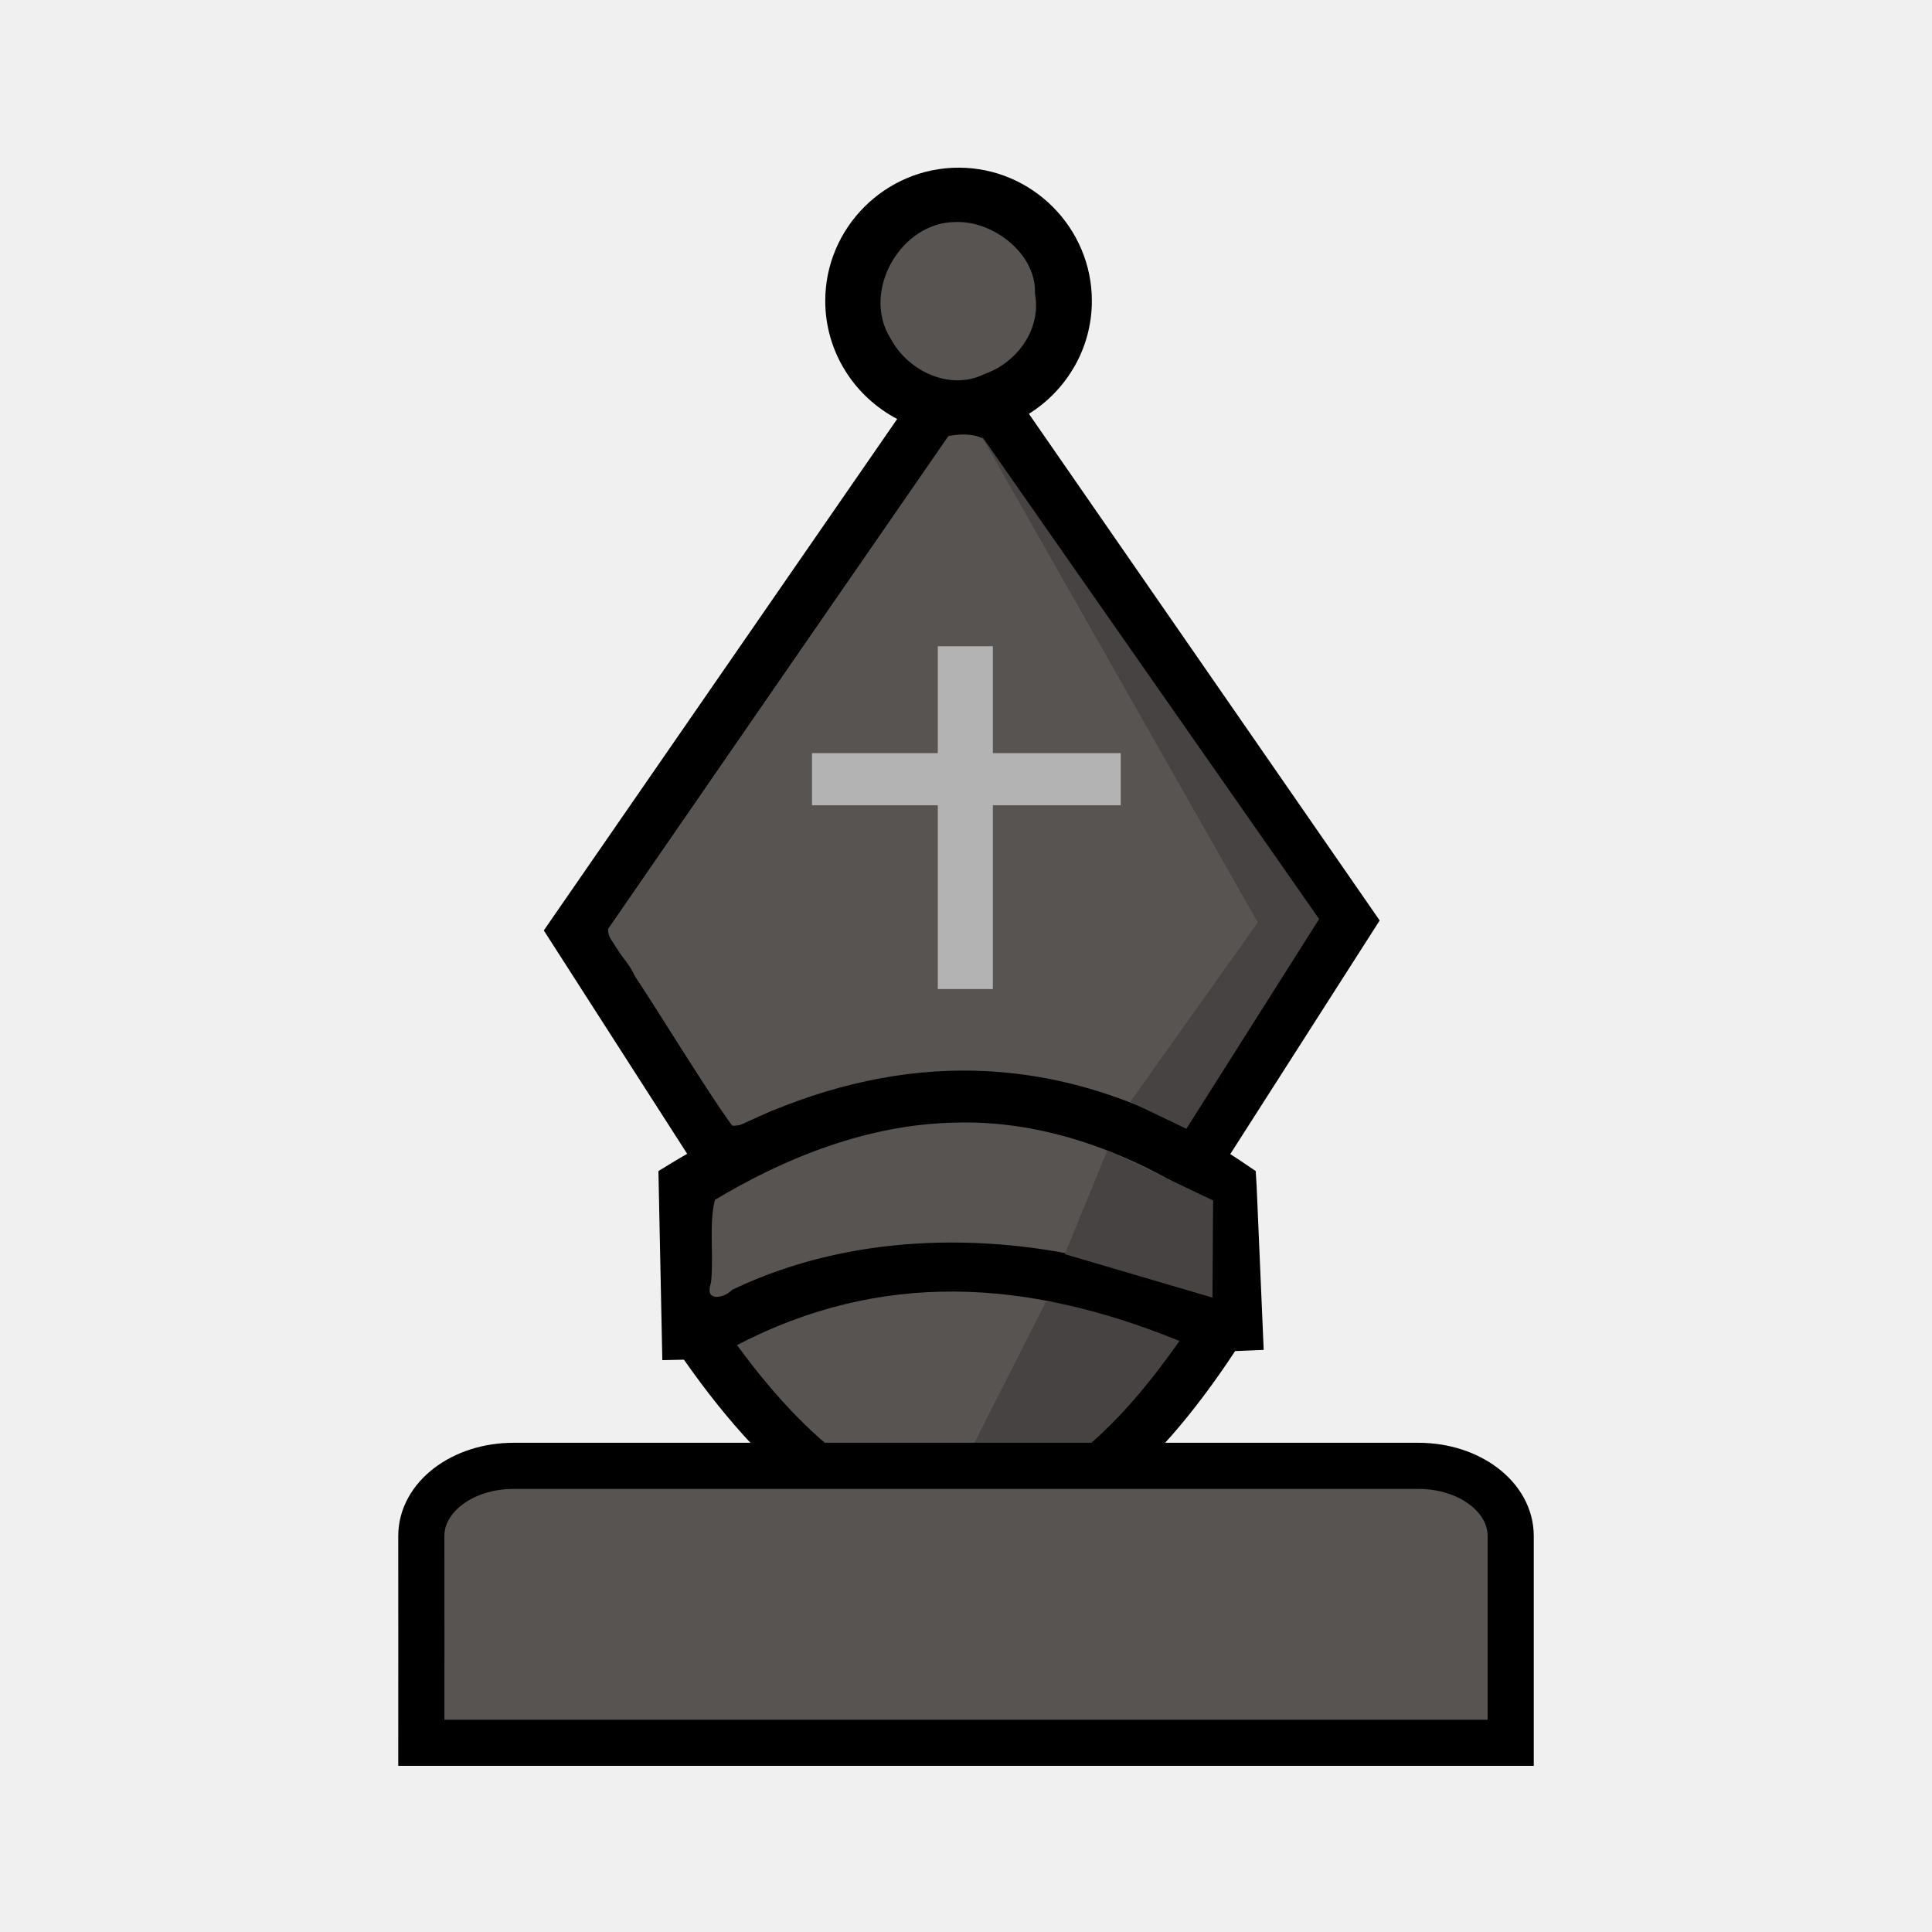
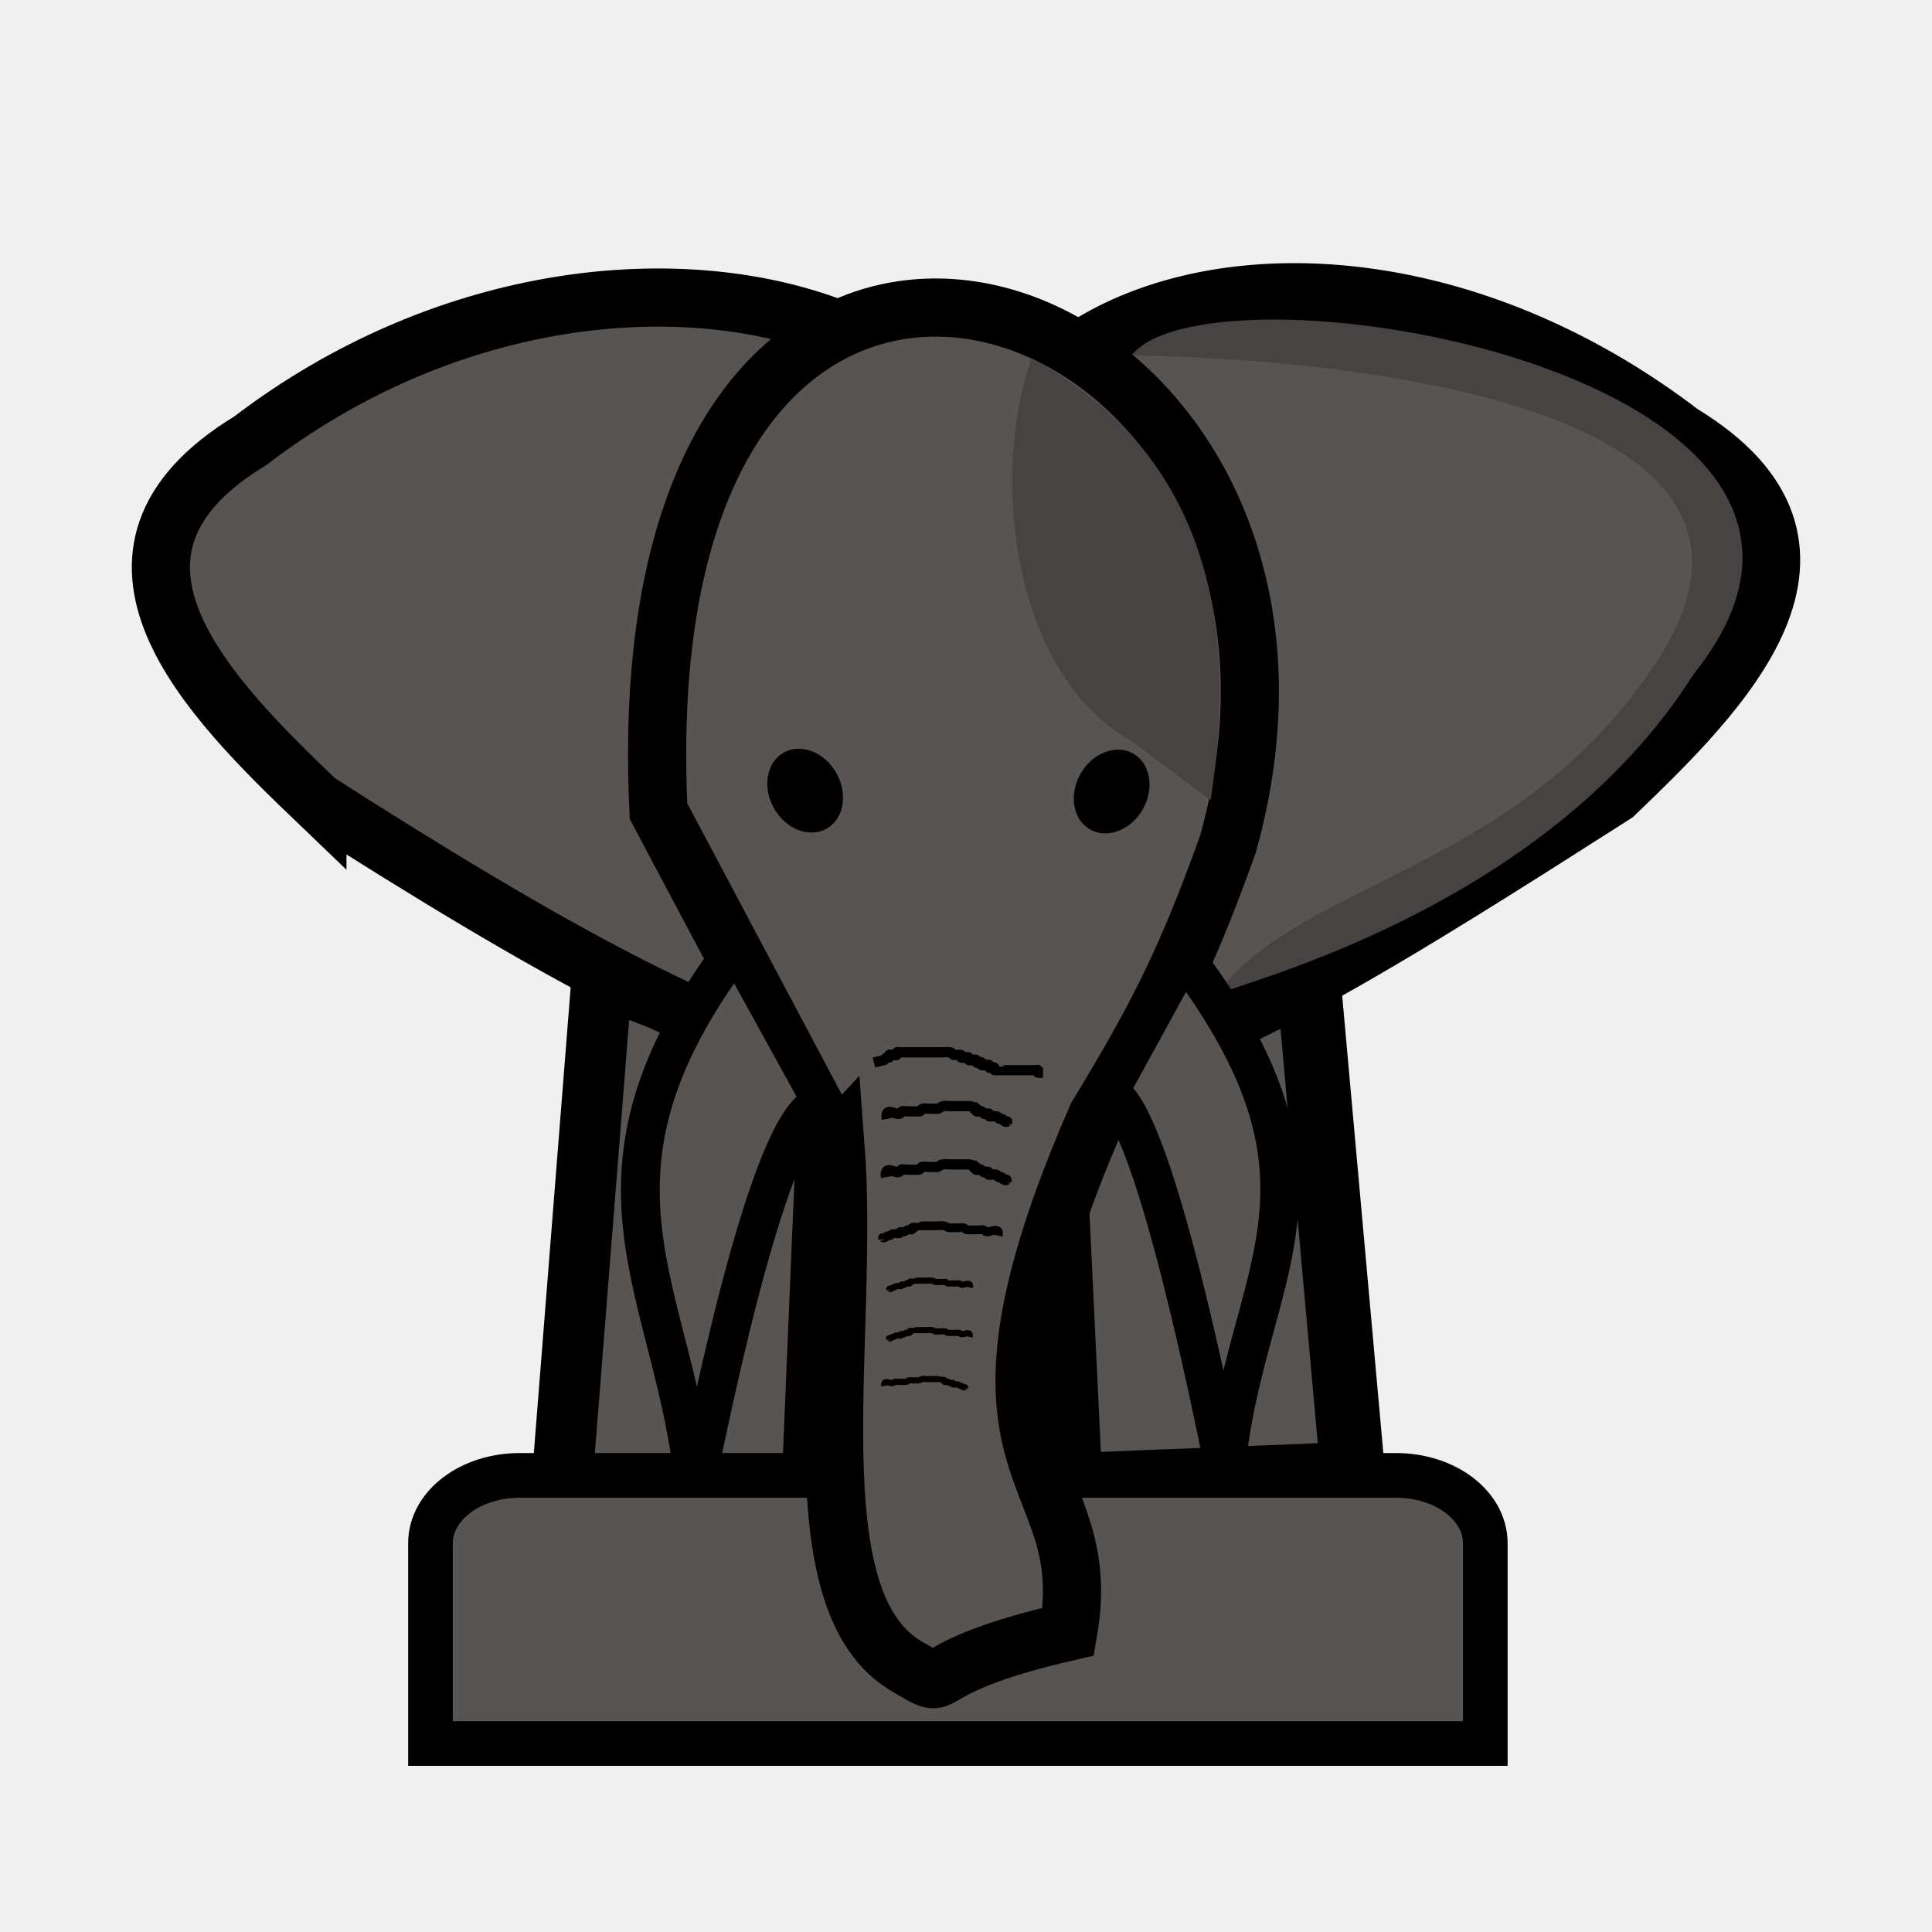
- <svg xmlns="http://www.w3.org/2000/svg" width="50mm" height="50mm" clip-rule="evenodd" fill-rule="evenodd" image-rendering="optimizeQuality" shape-rendering="geometricPrecision" text-rendering="geometricPrecision" version="1.1" viewBox="0 0 50 50" id="svg9033">
+ <svg xmlns="http://www.w3.org/2000/svg" id="svg9033" viewBox="0 0 50 50" version="1.1" text-rendering="geometricPrecision" shape-rendering="geometricPrecision" image-rendering="optimizeQuality" fill-rule="evenodd" clip-rule="evenodd" height="50mm" width="50mm">
  <defs id="defs9037" />
-   <g id="g1953" transform="translate(390.121,-140.344)">
-     <path id="path11528-7" d="m -365.718,151.444 c -2.966,4.278 -5.91,8.574 -8.868,12.859 -0.088,0.532 0.511,0.923 0.702,1.396 0.871,1.314 1.671,2.697 2.587,3.968 0.486,0.13 0.983,-0.341 1.474,-0.458 2.219,-0.897 4.761,-1.193 7.097,-0.65 1.135,0.208 2.202,0.685 3.232,1.161 0.506,-0.157 0.651,-0.893 1.004,-1.283 0.865,-1.401 1.829,-2.752 2.578,-4.219 -0.145,-0.648 -0.736,-1.147 -1.057,-1.734 -2.513,-3.658 -5.045,-7.302 -7.57,-10.952 -0.32,-0.2 -0.826,-0.181 -1.18,-0.087 z" style="opacity:1;fill:#575452;fill-opacity:1;stroke:#000000;stroke-width:0.424;stroke-linecap:square;stroke-linejoin:miter;stroke-miterlimit:4;stroke-dasharray:none;stroke-dashoffset:0;stroke-opacity:1;paint-order:fill markers stroke" />
-     <path id="path11536-0" d="m -365.629,173.546 c -1.908,-0.011 -3.802,0.507 -5.484,1.392 -0.288,0.192 -0.033,0.516 0.131,0.693 1.146,1.46 2.48,2.914 4.269,3.56 0.744,0.265 1.557,0.346 2.326,0.143 1.737,-0.422 3.071,-1.738 4.169,-3.079 0.279,-0.385 0.636,-0.733 0.836,-1.162 -0.018,-0.357 -0.487,-0.367 -0.745,-0.505 -1.759,-0.653 -3.617,-1.083 -5.503,-1.042 z" style="opacity:1;fill:#575452;fill-opacity:1;stroke:none;stroke-width:0.212;stroke-linecap:square;stroke-linejoin:miter;stroke-miterlimit:4;stroke-dasharray:none;stroke-dashoffset:0;stroke-opacity:1;paint-order:fill markers stroke" />
-     <path id="path11629-9" d="m -363.055,174.037 -2.596,5.122 c 2.783,0.127 4.616,-1.87 6.104,-4.209 -1.158,-0.338 -2.239,-0.908 -3.508,-0.912 z" style="fill:#464342;fill-opacity:1;fill-rule:evenodd;stroke:none;stroke-width:0.265px;stroke-linecap:butt;stroke-linejoin:miter;stroke-opacity:1" />
-     <g transform="translate(-1.076376,-52.13282)" id="g9931-3">
-       <g id="g9317-3-6" transform="matrix(0.9073533,0,0,0.9073533,-211.6495,18.49866)">
-         <g transform="matrix(1.969492,0,0,1.969492,764.4273,-157.5492)" id="g6233-1-0">
-           <path id="path20940-7-6" transform="matrix(0.148058,0,0,0.148058,-269.4014,70.23545)" d="m -1378.637,739.871 c -7.17,0 -13.047,5.863 -13.047,13.033 10e-5,5.005 2.869,9.367 7.037,11.549 l -34.566,50.029 14.023,21.848 c -0.528,0.312 -1.06,0.608 -1.584,0.936 l -1.227,0.752 0.381,18.494 2.113,-0.045 c 8.839,12.62 17.906,19.145 27.318,18.947 9.674,-0.203 18.463,-7.428 26.596,-19.787 l 2.795,-0.117 -0.688,-15.988 -0.092,-1.504 -1.029,-0.699 c -0.487,-0.333 -0.974,-0.648 -1.461,-0.961 l 14.615,-22.852 -34.31,-49.557 c 3.687,-2.308 6.158,-6.397 6.158,-11.045 0,-7.17 -5.863,-13.033 -13.033,-13.033 z m 0,5.066 c 4.432,0 7.969,3.534 7.969,7.967 0,4.432 -3.536,7.969 -7.969,7.969 -4.432,0 -7.981,-3.536 -7.981,-7.969 0,-4.432 3.548,-7.967 7.981,-7.967 z m 2.512,20.75 -0.4,0.277 32.992,47.646 -12.904,20.186 c -7.83,-4.132 -15.577,-5.831 -23.137,-5.58 v -0.002 c -7.265,0.241 -14.353,2.285 -21.172,5.674 l -12.389,-19.301 33.652,-48.693 c 0.28,0.018 0.559,0.043 0.844,0.043 0.859,0 1.698,-0.089 2.512,-0.25 z m -1.728,67.535 c 7.526,0.076 15.26,2.454 23.357,7.75 l 0.404,9.4 c -8.366,-3.507 -16.746,-5.489 -25.02,-5.523 -7.99,-0.034 -15.881,1.751 -23.561,5.719 l -0.197,-9.623 c 8.223,-4.936 16.486,-7.808 25.016,-7.723 z m -1.186,16.582 c 7.166,0.045 14.481,1.767 21.996,4.828 -7.288,10.49 -14.462,15.574 -21.25,15.717 -6.678,0.14 -14.07,-4.441 -22.023,-15.311 6.987,-3.633 14.058,-5.28 21.277,-5.234 z" style="color:#000000;font-style:normal;font-variant:normal;font-weight:normal;font-stretch:normal;font-size:medium;line-height:normal;font-family:sans-serif;font-variant-ligatures:normal;font-variant-position:normal;font-variant-caps:normal;font-variant-numeric:normal;font-variant-alternates:normal;font-feature-settings:normal;text-indent:0;text-align:start;text-decoration:none;text-decoration-line:none;text-decoration-style:solid;text-decoration-color:#000000;letter-spacing:normal;word-spacing:normal;text-transform:none;writing-mode:lr-tb;direction:ltr;text-orientation:mixed;dominant-baseline:auto;baseline-shift:baseline;text-anchor:start;white-space:normal;shape-padding:0;clip-rule:nonzero;display:inline;overflow:visible;visibility:visible;opacity:1;isolation:auto;mix-blend-mode:normal;color-interpolation:sRGB;color-interpolation-filters:linearRGB;solid-color:#000000;solid-opacity:1;vector-effect:none;fill:#000000;fill-opacity:1;fill-rule:nonzero;stroke:none;stroke-width:5.066;stroke-linecap:butt;stroke-linejoin:miter;stroke-miterlimit:4;stroke-dasharray:none;stroke-dashoffset:0;stroke-opacity:1;color-rendering:auto;image-rendering:auto;shape-rendering:auto;text-rendering:auto;enable-background:accumulate" />
-         </g>
-         <g transform="matrix(0.8706984,0,0,0.8706984,-21.7542,27.59641)" id="g6282-8-2">
-           <path style="color:#000000;font-style:normal;font-variant:normal;font-weight:normal;font-stretch:normal;font-size:medium;line-height:normal;font-family:sans-serif;font-variant-ligatures:normal;font-variant-position:normal;font-variant-caps:normal;font-variant-numeric:normal;font-variant-alternates:normal;font-feature-settings:normal;text-indent:0;text-align:start;text-decoration:none;text-decoration-line:none;text-decoration-style:solid;text-decoration-color:#000000;letter-spacing:normal;word-spacing:normal;text-transform:none;writing-mode:lr-tb;direction:ltr;text-orientation:mixed;dominant-baseline:auto;baseline-shift:baseline;text-anchor:start;white-space:normal;shape-padding:0;clip-rule:nonzero;display:inline;overflow:visible;visibility:visible;opacity:1;isolation:auto;mix-blend-mode:normal;color-interpolation:sRGB;color-interpolation-filters:linearRGB;solid-color:#000000;solid-opacity:1;vector-effect:none;fill:#b3b3b3;fill-opacity:1;fill-rule:nonzero;stroke:none;stroke-width:1.379;stroke-linecap:square;stroke-linejoin:miter;stroke-miterlimit:4;stroke-dasharray:none;stroke-dashoffset:0;stroke-opacity:1;paint-order:fill markers stroke;color-rendering:auto;image-rendering:auto;shape-rendering:auto;text-rendering:auto;enable-background:accumulate" d="m -168.836,209.693 v 0.689 2.811 h -4.121 v 1.709 h 4.121 v 6.02 h 1.803 v -6.02 h 4.188 v -1.709 h -4.188 v -3.5 z" id="rect6276-5-6" />
-         </g>
-         <path transform="scale(0.2645833)" id="path6324-8-1" d="m -638.292,765.261 c -2.101,-0.778 -3.833,-2.346 -4.935,-4.468 -0.868,-1.672 -0.979,-2.217 -0.837,-4.122 0.565,-7.603 9.386,-10.826 14.636,-5.348 4.017,4.191 2.665,11.044 -2.684,13.601 -1.696,0.811 -4.49,0.963 -6.18,0.337 z" style="opacity:1;fill:#ffffff;fill-opacity:1;stroke:none;stroke-width:2.004;stroke-linecap:square;stroke-linejoin:miter;stroke-miterlimit:4;stroke-dasharray:none;stroke-dashoffset:0;stroke-opacity:1;paint-order:fill markers stroke" />
-       </g>
-       <path id="rect4661-3-4-1-5-6-8" d="m -375.754,230.413 c -1.323,0 -2.387,0.809 -2.387,1.814 0.004,1.794 -4.2e-4,3.736 0,5.353 h 28.193 c -1e-4,-1.974 0,-3.496 0,-5.353 0,-1.005 -1.065,-1.814 -2.387,-1.814 z" style="opacity:1;fill:#575452;fill-opacity:1;stroke:#000000;stroke-width:1.194;stroke-linecap:square;stroke-linejoin:miter;stroke-miterlimit:4;stroke-dasharray:none;stroke-dashoffset:0;stroke-opacity:1;paint-order:fill markers stroke" />
-     </g>
-     <path id="path11530-9" d="m -365.439,169.186 c -2.267,0.051 -4.453,0.914 -6.362,2.073 -0.204,0.689 -0.056,1.499 -0.127,2.233 -0.213,0.672 0.459,0.793 0.877,0.409 2.907,-1.383 6.324,-1.473 9.424,-0.713 0.95,0.21 1.827,0.644 2.769,0.853 0.476,-0.224 0.13,-0.88 0.205,-1.287 -0.129,-0.583 0.217,-1.497 -0.531,-1.732 -1.877,-1.152 -4.03,-1.91 -6.255,-1.836 z" style="opacity:1;fill:#575452;fill-opacity:1;stroke:#000000;stroke-width:0.424;stroke-linecap:square;stroke-linejoin:miter;stroke-miterlimit:4;stroke-dasharray:none;stroke-dashoffset:0;stroke-opacity:1;paint-order:fill markers stroke" />
-     <path id="path11534-3" d="m -365.376,145.878 c -1.595,-0.01 -2.73,1.974 -1.88,3.333 0.506,0.942 1.702,1.496 2.708,1.004 0.928,-0.336 1.602,-1.289 1.424,-2.292 0.032,-1.133 -1.177,-2.077 -2.252,-2.045 z" style="opacity:1;fill:#575452;fill-opacity:1;stroke:#000000;stroke-width:0.424;stroke-linecap:square;stroke-linejoin:miter;stroke-miterlimit:4;stroke-dasharray:none;stroke-dashoffset:0;stroke-opacity:1;paint-order:fill markers stroke" />
-     <path id="path11621-0" d="m -364.742,151.588 7.172,12.628 -3.299,4.645 1.451,0.696 3.436,-5.429 z" style="fill:#464342;fill-opacity:1;fill-rule:evenodd;stroke:none;stroke-width:0.265px;stroke-linecap:butt;stroke-linejoin:miter;stroke-opacity:1" />
-     <path id="path11627-3" d="m -361.464,170.116 -1.099,2.686 3.82,1.124 0.017,-2.514 c -0.965,-0.46 -1.992,-0.954 -2.737,-1.297 z" style="fill:#464342;fill-opacity:1;fill-rule:evenodd;stroke:none;stroke-width:0.265px;stroke-linecap:butt;stroke-linejoin:miter;stroke-opacity:1" />
+   <g transform="translate(-0.3768612)" id="g19033">
+     <path style="fill:#575452;fill-opacity:1;fill-rule:evenodd;stroke:#000000;stroke-width:1.667;stroke-linecap:butt;stroke-linejoin:miter;stroke-opacity:1" d="M 34.17,24.595 35.389,38.148 28.074,38.44 27.52,26.838 Z" id="path18997-2" />
+     <path style="opacity:1;fill:#575452;fill-opacity:1;stroke:#000000;stroke-width:1.505;stroke-linecap:square;stroke-linejoin:miter;stroke-miterlimit:4;stroke-dasharray:none;stroke-dashoffset:0;stroke-opacity:1;paint-order:fill markers stroke" d="M 42.163,20.558 C 30.983,27.695 22.16,33.234 26.931,17.658 21.878,8.863 33.981,3.639 43.891,11.213 c 4.831,2.929 1.06,6.673 -1.728,9.345 z" id="path18599" />
+     <path style="fill:#464342;fill-opacity:1;fill-rule:evenodd;stroke:none;stroke-width:0.265px;stroke-linecap:butt;stroke-linejoin:miter;stroke-opacity:1" d="m 29.659,9.198 c 5.367,0.075 17.836,1.222 13.67,7.804 -3.568,5.578 -9.263,5.73 -11.487,8.751 0.302,-0.246 8.456,-2.11 12.364,-8.304 C 50.433,9.691 31.761,6.538 29.659,9.198 Z" id="path18980" />
+     <path style="fill:#575452;fill-opacity:1;fill-rule:evenodd;stroke:#000000;stroke-width:1.575;stroke-linecap:butt;stroke-linejoin:miter;stroke-opacity:1" d="m 15.957,25.284 -1.08,13.654 6.483,0.295 0.491,-11.689 z" id="path18997" />
+     <path style="opacity:1;fill:#575452;fill-opacity:1;stroke:#000000;stroke-width:1.505;stroke-linecap:square;stroke-linejoin:miter;stroke-miterlimit:4;stroke-dasharray:none;stroke-dashoffset:0;stroke-opacity:1;paint-order:fill markers stroke" d="M 8.591,20.745 C 19.77,27.883 30.096,33.234 25.324,17.658 30.377,8.863 16.773,3.827 6.863,11.401 c -4.831,2.929 -1.06,6.673 1.728,9.345 z" id="path18599-0" />
+     <path style="opacity:1;fill:#575452;fill-opacity:1;stroke:#000000;stroke-width:1.156;stroke-linecap:square;stroke-linejoin:miter;stroke-miterlimit:4;stroke-dasharray:none;stroke-dashoffset:0;stroke-opacity:1;paint-order:fill markers stroke" d="m 13.829,38.183 c -1.281,0 -2.311,0.783 -2.311,1.756 9.69e-4,1.746 -2.7e-4,3.587 0,5.183 h 27.298 c -9.5e-5,-1.911 0,-3.385 0,-5.183 0,-0.973 -1.031,-1.756 -2.311,-1.756 z" id="rect4661-3-4-1-5-6-1-0" />
+     <path style="fill:#575452;fill-opacity:1;fill-rule:evenodd;stroke:#000000;stroke-width:1.505;stroke-linecap:butt;stroke-linejoin:miter;stroke-opacity:1" d="M 21.998,29.621 17.419,20.993 C 16.427,0.247 36.299,7.107 32.153,21.856 c -1.053,2.928 -1.778,4.395 -3.385,7.035 -4.166,9.534 0.021,8.911 -0.744,13.336 -4.274,0.983 -2.857,1.664 -4.165,0.907 -2.948,-1.704 -1.474,-8.47 -1.86,-13.514 z" id="path18597" />
+     <path style="fill:#575452;fill-opacity:1;fill-rule:evenodd;stroke:#000000;stroke-width:1.003;stroke-linecap:butt;stroke-linejoin:miter;stroke-opacity:1" d="m 19.433,24.513 c -4.552,6.036 -1.547,8.853 -1.076,14.055 2.746,-13.617 3.802,-9.148 3.532,-9.597 z" id="path18617" />
+     <ellipse style="opacity:1;fill:#000000;fill-opacity:1;stroke:none;stroke-width:1.014;stroke-linecap:square;stroke-linejoin:miter;stroke-miterlimit:4;stroke-dasharray:none;stroke-dashoffset:0;stroke-opacity:1;paint-order:fill markers stroke" id="path18797" cx="28.255" cy="-8.39" rx="1.13" ry="0.927" transform="rotate(60.50412)" />
+     <path style="fill:#575452;fill-opacity:1;fill-rule:evenodd;stroke:#000000;stroke-width:1.003;stroke-linecap:butt;stroke-linejoin:miter;stroke-opacity:1" d="m 31.012,24.735 c 4.552,6.036 1.547,8.19 1.076,13.391 -2.746,-13.617 -3.536,-8.949 -3.267,-9.398 z" id="path18617-3" />
+     <path style="fill:none;fill-rule:evenodd;stroke:#000000;stroke-width:0.265px;stroke-linecap:butt;stroke-linejoin:miter;stroke-opacity:1" d="m 22.994,27.498 c 0.088,-0.022 0.177,-0.044 0.265,-0.066 0.022,-0.022 0.038,-0.052 0.066,-0.066 0.02,-0.01 0.051,0.016 0.066,0 0.016,-0.016 -0.016,-0.051 0,-0.066 0.033,-0.033 0.166,0.033 0.199,0 0.016,-0.016 -0.016,-0.051 0,-0.066 0.016,-0.016 0.044,0 0.066,0 0.155,0 0.31,0 0.465,0 0.199,0 0.398,0 0.597,0 0.035,0 0.248,-0.009 0.265,0 0.028,0.014 0.038,0.052 0.066,0.066 0.026,0.013 0.186,-0.014 0.199,0 0.016,0.016 -0.016,0.051 0,0.066 0.033,0.033 0.166,-0.033 0.199,0 0.016,0.016 -0.016,0.051 0,0.066 0.033,0.033 0.166,-0.033 0.199,0 0.016,0.016 -0.016,0.051 0,0.066 0.031,0.031 0.101,-0.031 0.133,0 0.016,0.016 -0.016,0.051 0,0.066 0.033,0.033 0.166,-0.033 0.199,0 0.016,0.016 -0.016,0.051 0,0.066 0.031,0.031 0.101,-0.031 0.133,0 0.016,0.016 -0.016,0.051 0,0.066 0.002,0.002 0.183,0 0.199,0 0.265,0 0.531,0 0.796,0 0.022,0 0.044,0 0.066,0 0.022,0 0.051,-0.016 0.066,0 0.016,0.016 -0.016,0.051 0,0.066 0.016,0.016 0.044,0 0.066,0 0.022,0 0.044,0 0.066,0" id="path18850" />
+     <path style="fill:none;fill-rule:evenodd;stroke:#000000;stroke-width:0.265px;stroke-linecap:butt;stroke-linejoin:miter;stroke-opacity:1" d="m 23.326,28.958 c -0.06,-0.34 0.244,-0.089 0.332,-0.133 0.028,-0.014 0.038,-0.052 0.066,-0.066 0.02,-0.01 0.044,0 0.066,0 0.057,0 0.359,0.013 0.398,0 0.03,-0.01 0.036,-0.059 0.066,-0.066 0.064,-0.016 0.133,0 0.199,0 0.044,0 0.088,0 0.133,0 0.022,0 0.045,0.007 0.066,0 0.047,-0.016 0.085,-0.054 0.133,-0.066 0.064,-0.016 0.133,0 0.199,0 0.133,0 0.265,0 0.398,0 0.016,0 0.197,-0.002 0.199,0 0.016,0.016 -0.016,0.051 0,0.066 0.177,0 -0.022,-0.022 0.066,0.066 0.031,0.031 0.093,-0.02 0.133,0 0.028,0.014 0.038,0.052 0.066,0.066 0.04,0.02 0.101,-0.031 0.133,0 0.016,0.016 -0.016,0.051 0,0.066 0.014,0.014 0.173,-0.013 0.199,0 0.028,0.014 0.038,0.052 0.066,0.066 0.02,0.01 0.047,-0.01 0.066,0 0.028,0.014 0.038,0.052 0.066,0.066 0.088,0.044 0.066,-0.066 0.066,0.066" id="path18852" />
+     <path style="fill:none;fill-rule:evenodd;stroke:#000000;stroke-width:0.265px;stroke-linecap:butt;stroke-linejoin:miter;stroke-opacity:1" d="m 23.308,30.466 c -0.06,-0.34 0.244,-0.089 0.332,-0.133 0.028,-0.014 0.038,-0.052 0.066,-0.066 0.02,-0.01 0.044,0 0.066,0 0.057,0 0.359,0.013 0.398,0 0.03,-0.01 0.036,-0.059 0.066,-0.066 0.064,-0.016 0.133,0 0.199,0 0.044,0 0.088,0 0.133,0 0.022,0 0.045,0.007 0.066,0 0.047,-0.016 0.085,-0.054 0.133,-0.066 0.064,-0.016 0.133,0 0.199,0 0.133,0 0.265,0 0.398,0 0.016,0 0.197,-0.002 0.199,0 0.016,0.016 -0.016,0.051 0,0.066 0.177,0 -0.022,-0.022 0.066,0.066 0.031,0.031 0.093,-0.02 0.133,0 0.028,0.014 0.038,0.052 0.066,0.066 0.04,0.02 0.101,-0.031 0.133,0 0.016,0.016 -0.016,0.051 0,0.066 0.014,0.014 0.173,-0.013 0.199,0 0.028,0.014 0.038,0.052 0.066,0.066 0.02,0.01 0.047,-0.01 0.066,0 0.028,0.014 0.038,0.052 0.066,0.066 0.088,0.044 0.066,-0.066 0.066,0.066" id="path18852-6" />
+     <path style="fill:none;fill-rule:evenodd;stroke:#000000;stroke-width:0.227px;stroke-linecap:butt;stroke-linejoin:miter;stroke-opacity:1" d="m 26.212,31.978 c 0.057,-0.259 -0.234,-0.068 -0.318,-0.101 -0.027,-0.011 -0.037,-0.04 -0.064,-0.051 -0.019,-0.007 -0.042,0 -0.064,0 -0.055,0 -0.345,0.01 -0.382,0 -0.028,-0.007 -0.035,-0.045 -0.064,-0.051 -0.062,-0.012 -0.127,0 -0.191,0 -0.042,0 -0.085,0 -0.127,0 -0.021,0 -0.044,0.005 -0.064,0 -0.045,-0.012 -0.081,-0.041 -0.127,-0.051 -0.062,-0.012 -0.127,0 -0.191,0 -0.127,0 -0.255,0 -0.382,0 -0.015,0 -0.189,-0.002 -0.191,0 -0.015,0.012 0.015,0.039 0,0.051 -0.17,0 0.021,-0.017 -0.064,0.051 -0.03,0.024 -0.089,-0.015 -0.127,0 -0.027,0.011 -0.037,0.04 -0.064,0.051 -0.038,0.015 -0.097,-0.024 -0.127,0 -0.015,0.012 0.015,0.039 0,0.051 -0.013,0.01 -0.166,-0.01 -0.191,0 -0.027,0.011 -0.037,0.04 -0.064,0.051 -0.019,0.007 -0.045,-0.007 -0.064,0 -0.027,0.011 -0.037,0.04 -0.064,0.051 -0.085,0.034 -0.064,-0.051 -0.064,0.051" id="path18852-6-2" />
+     <path style="fill:none;fill-rule:evenodd;stroke:#000000;stroke-width:0.159px;stroke-linecap:butt;stroke-linejoin:miter;stroke-opacity:1" d="m 25.476,33.32 c 0.04,-0.181 -0.163,-0.047 -0.222,-0.071 -0.019,-0.007 -0.026,-0.028 -0.044,-0.035 -0.013,-0.005 -0.03,0 -0.044,0 -0.038,0 -0.241,0.007 -0.267,0 -0.02,-0.005 -0.024,-0.031 -0.044,-0.035 -0.043,-0.009 -0.089,0 -0.133,0 -0.03,0 -0.059,0 -0.089,0 -0.015,0 -0.03,0.004 -0.044,0 -0.031,-0.008 -0.057,-0.029 -0.089,-0.035 -0.043,-0.009 -0.089,0 -0.133,0 -0.089,0 -0.178,0 -0.267,0 -0.011,0 -0.132,-0.001 -0.133,0 -0.011,0.008 0.011,0.027 0,0.035 -0.119,0 0.015,-0.012 -0.044,0.035 -0.021,0.017 -0.062,-0.011 -0.089,0 -0.019,0.007 -0.026,0.028 -0.044,0.035 -0.027,0.011 -0.068,-0.017 -0.089,0 -0.011,0.008 0.011,0.027 0,0.035 -0.009,0.007 -0.116,-0.007 -0.133,0 -0.019,0.007 -0.026,0.028 -0.044,0.035 -0.013,0.005 -0.031,-0.005 -0.044,0 -0.019,0.007 -0.026,0.028 -0.044,0.035 -0.059,0.024 -0.044,-0.035 -0.044,0.035" id="path18852-6-2-6" />
+     <path style="fill:#464342;fill-opacity:1;fill-rule:evenodd;stroke:none;stroke-width:0.265px;stroke-linecap:butt;stroke-linejoin:miter;stroke-opacity:1" d="M 31.709,20.708 29.667,19.183 C 26.6,17.482 25.986,12.373 27.073,9.269 31.512,11.699 32.447,15.887 31.709,20.708 Z" id="path18961-2" />
+     <ellipse style="opacity:1;fill:#000000;fill-opacity:1;stroke:none;stroke-width:1.014;stroke-linecap:square;stroke-linejoin:miter;stroke-miterlimit:4;stroke-dasharray:none;stroke-dashoffset:0;stroke-opacity:1;paint-order:fill markers stroke" id="path18797-8" cx="3.479" cy="35.455" rx="1.13" ry="0.927" transform="matrix(-0.492361,0.8703911,0.8703911,0.492361,0,0)" />
+     <path style="fill:none;fill-rule:evenodd;stroke:#000000;stroke-width:0.159px;stroke-linecap:butt;stroke-linejoin:miter;stroke-opacity:1" d="m 25.47,34.599 c 0.04,-0.181 -0.163,-0.047 -0.222,-0.071 -0.019,-0.007 -0.026,-0.028 -0.044,-0.035 -0.013,-0.005 -0.03,0 -0.044,0 -0.038,0 -0.241,0.007 -0.267,0 -0.02,-0.005 -0.024,-0.031 -0.044,-0.035 -0.043,-0.009 -0.089,0 -0.133,0 -0.03,0 -0.059,0 -0.089,0 -0.015,0 -0.03,0.004 -0.044,0 -0.031,-0.008 -0.057,-0.029 -0.089,-0.035 -0.043,-0.009 -0.089,0 -0.133,0 -0.089,0 -0.178,0 -0.267,0 -0.011,0 -0.132,-0.001 -0.133,0 -0.011,0.008 0.011,0.027 0,0.035 -0.119,0 0.015,-0.012 -0.044,0.035 -0.021,0.017 -0.062,-0.011 -0.089,0 -0.019,0.007 -0.026,0.028 -0.044,0.035 -0.027,0.011 -0.068,-0.017 -0.089,0 -0.011,0.008 0.011,0.027 0,0.035 -0.009,0.007 -0.116,-0.007 -0.133,0 -0.019,0.007 -0.026,0.028 -0.044,0.035 -0.013,0.005 -0.031,-0.005 -0.044,0 -0.019,0.007 -0.026,0.028 -0.044,0.035 -0.059,0.024 -0.044,-0.035 -0.044,0.035" id="path18852-6-2-6-7" />
+     <path style="fill:none;fill-rule:evenodd;stroke:#000000;stroke-width:0.159px;stroke-linecap:butt;stroke-linejoin:miter;stroke-opacity:1" d="m 23.266,35.866 c -0.04,-0.181 0.163,-0.047 0.222,-0.071 0.019,-0.007 0.026,-0.028 0.044,-0.035 0.013,-0.005 0.03,0 0.044,0 0.038,0 0.241,0.007 0.267,0 0.02,-0.005 0.024,-0.031 0.044,-0.035 0.043,-0.009 0.089,0 0.133,0 0.03,0 0.059,0 0.089,0 0.015,0 0.03,0.004 0.044,0 0.031,-0.008 0.057,-0.029 0.089,-0.035 0.043,-0.009 0.089,0 0.133,0 0.089,0 0.178,0 0.267,0 0.011,0 0.132,-0.001 0.133,0 0.011,0.008 -0.011,0.027 0,0.035 0.119,0 -0.015,-0.012 0.044,0.035 0.021,0.017 0.062,-0.011 0.089,0 0.019,0.007 0.026,0.028 0.044,0.035 0.027,0.011 0.068,-0.017 0.089,0 0.011,0.008 -0.011,0.027 0,0.035 0.009,0.007 0.116,-0.007 0.133,0 0.019,0.007 0.026,0.028 0.044,0.035 0.013,0.005 0.031,-0.005 0.044,0 0.019,0.007 0.026,0.028 0.044,0.035 0.059,0.024 0.044,-0.035 0.044,0.035" id="path18852-6-2-6-7-9" />
  </g>
</svg>
